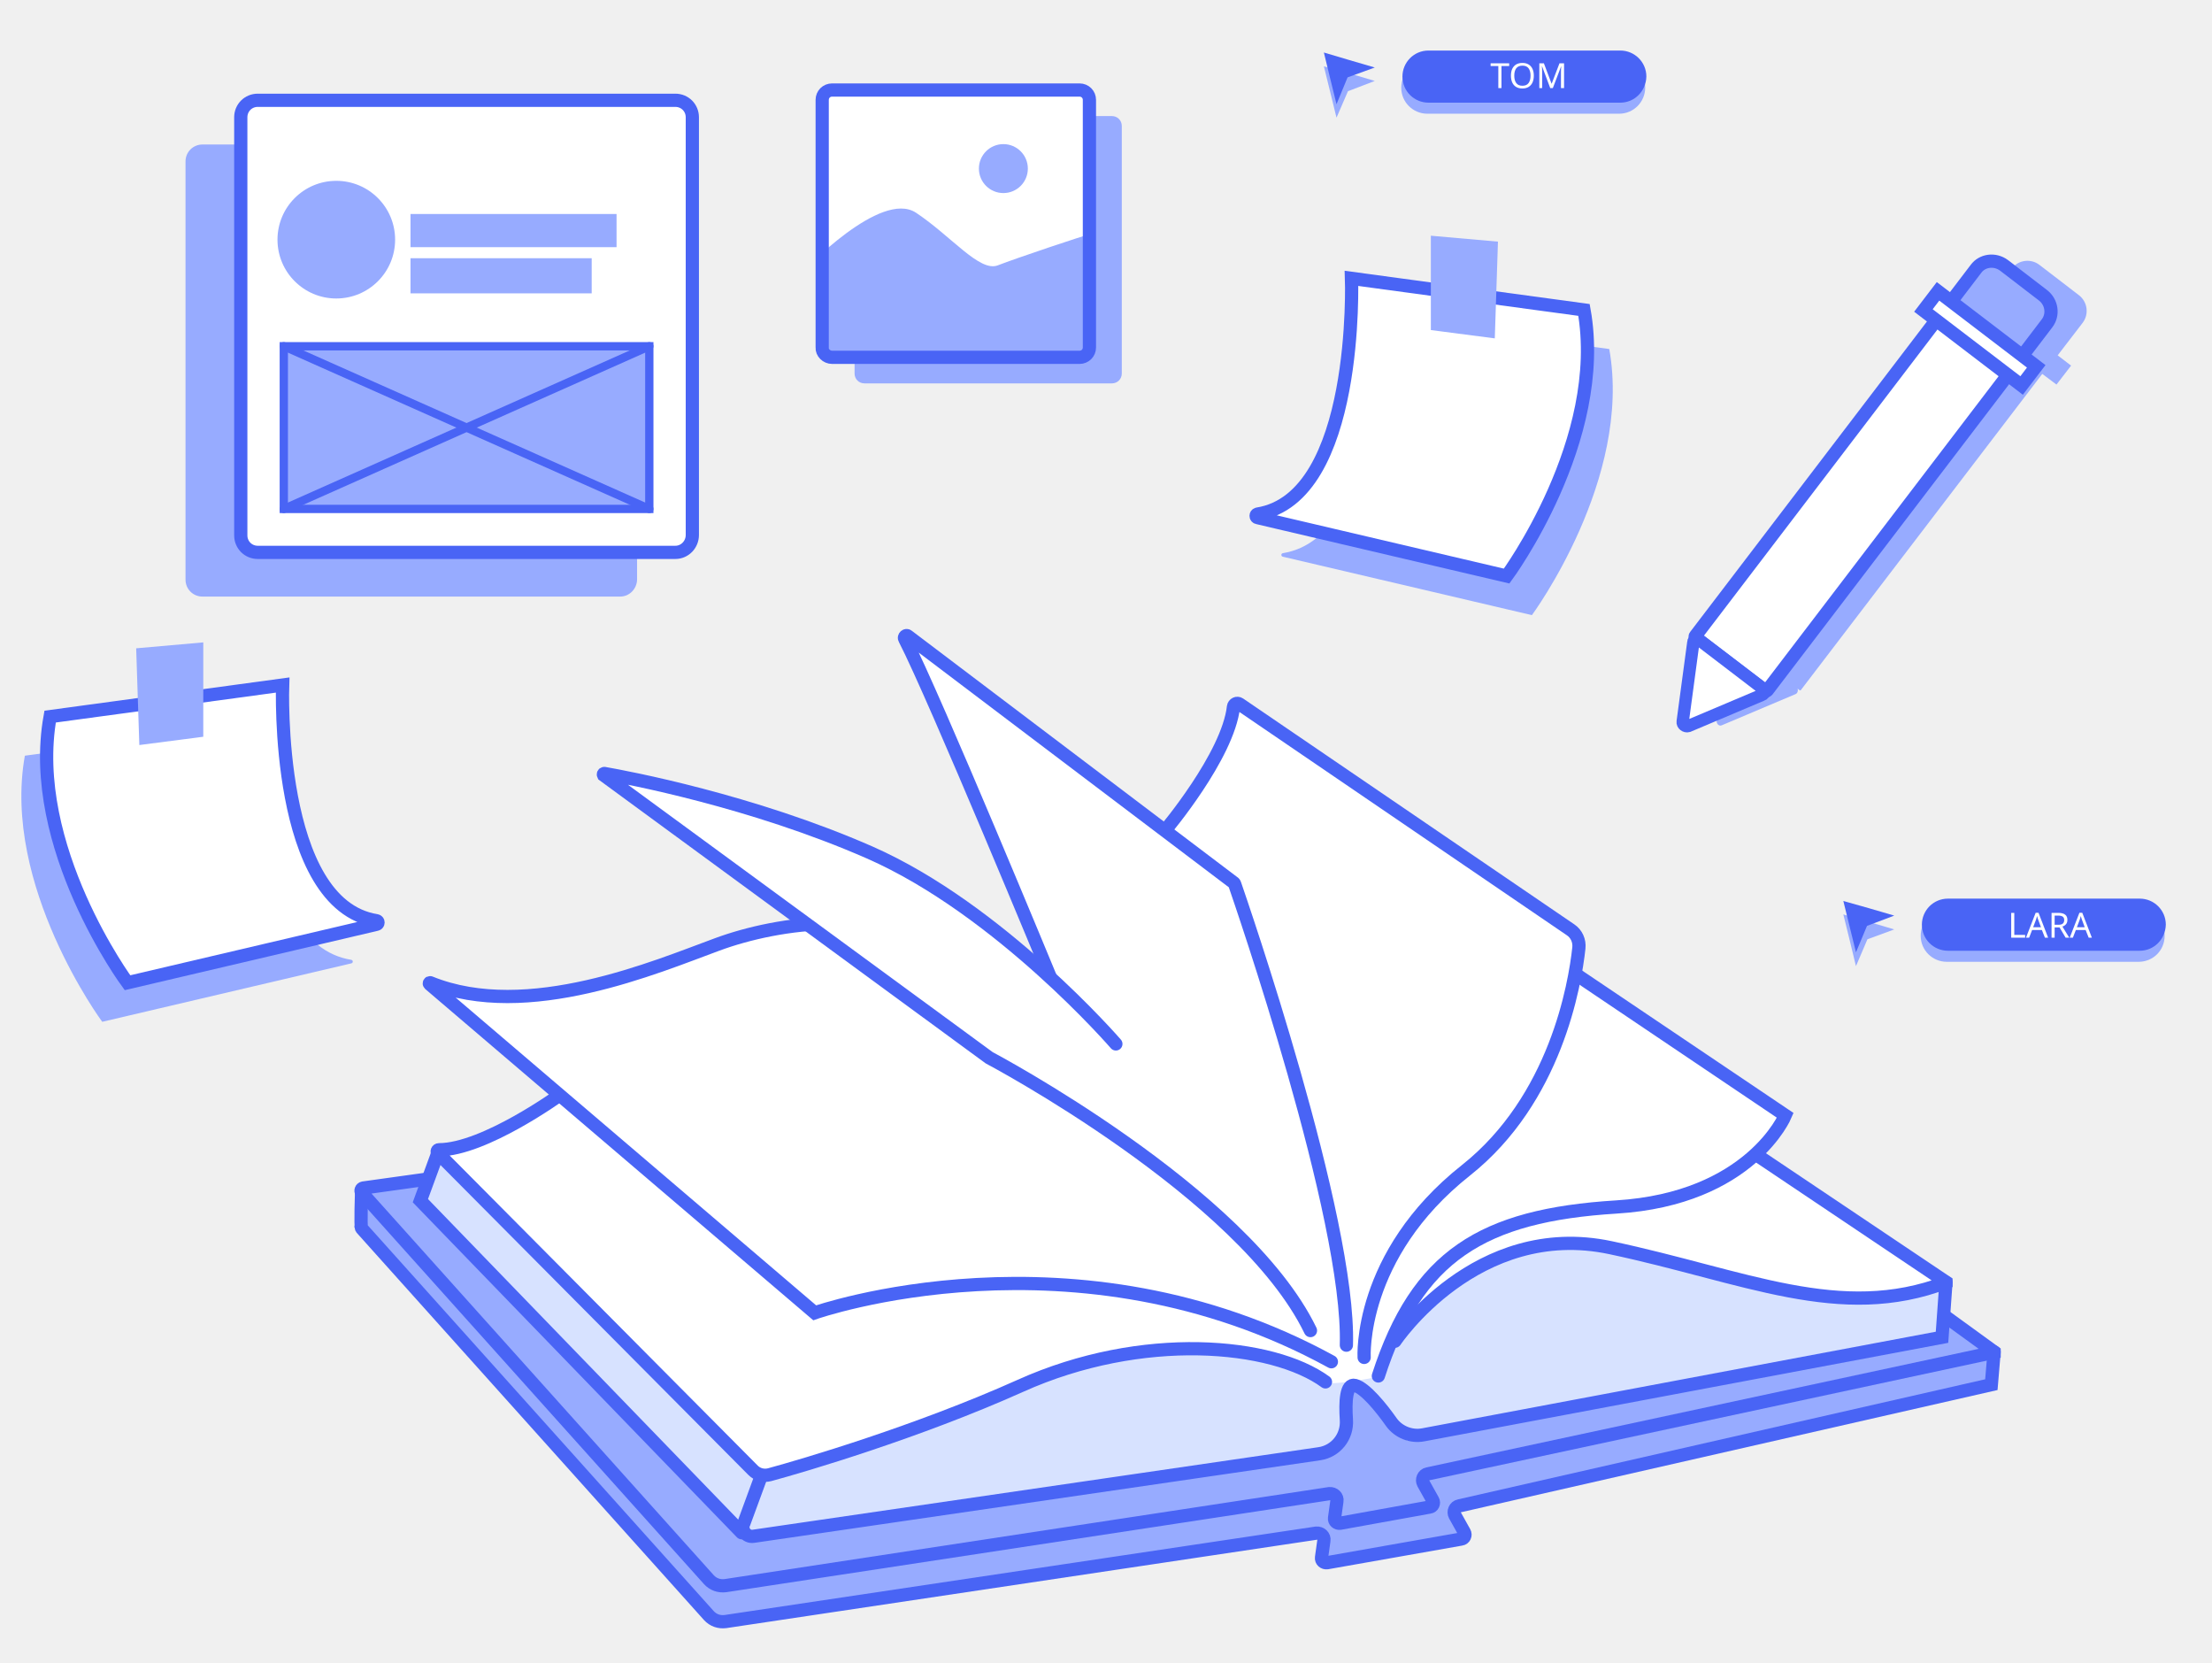
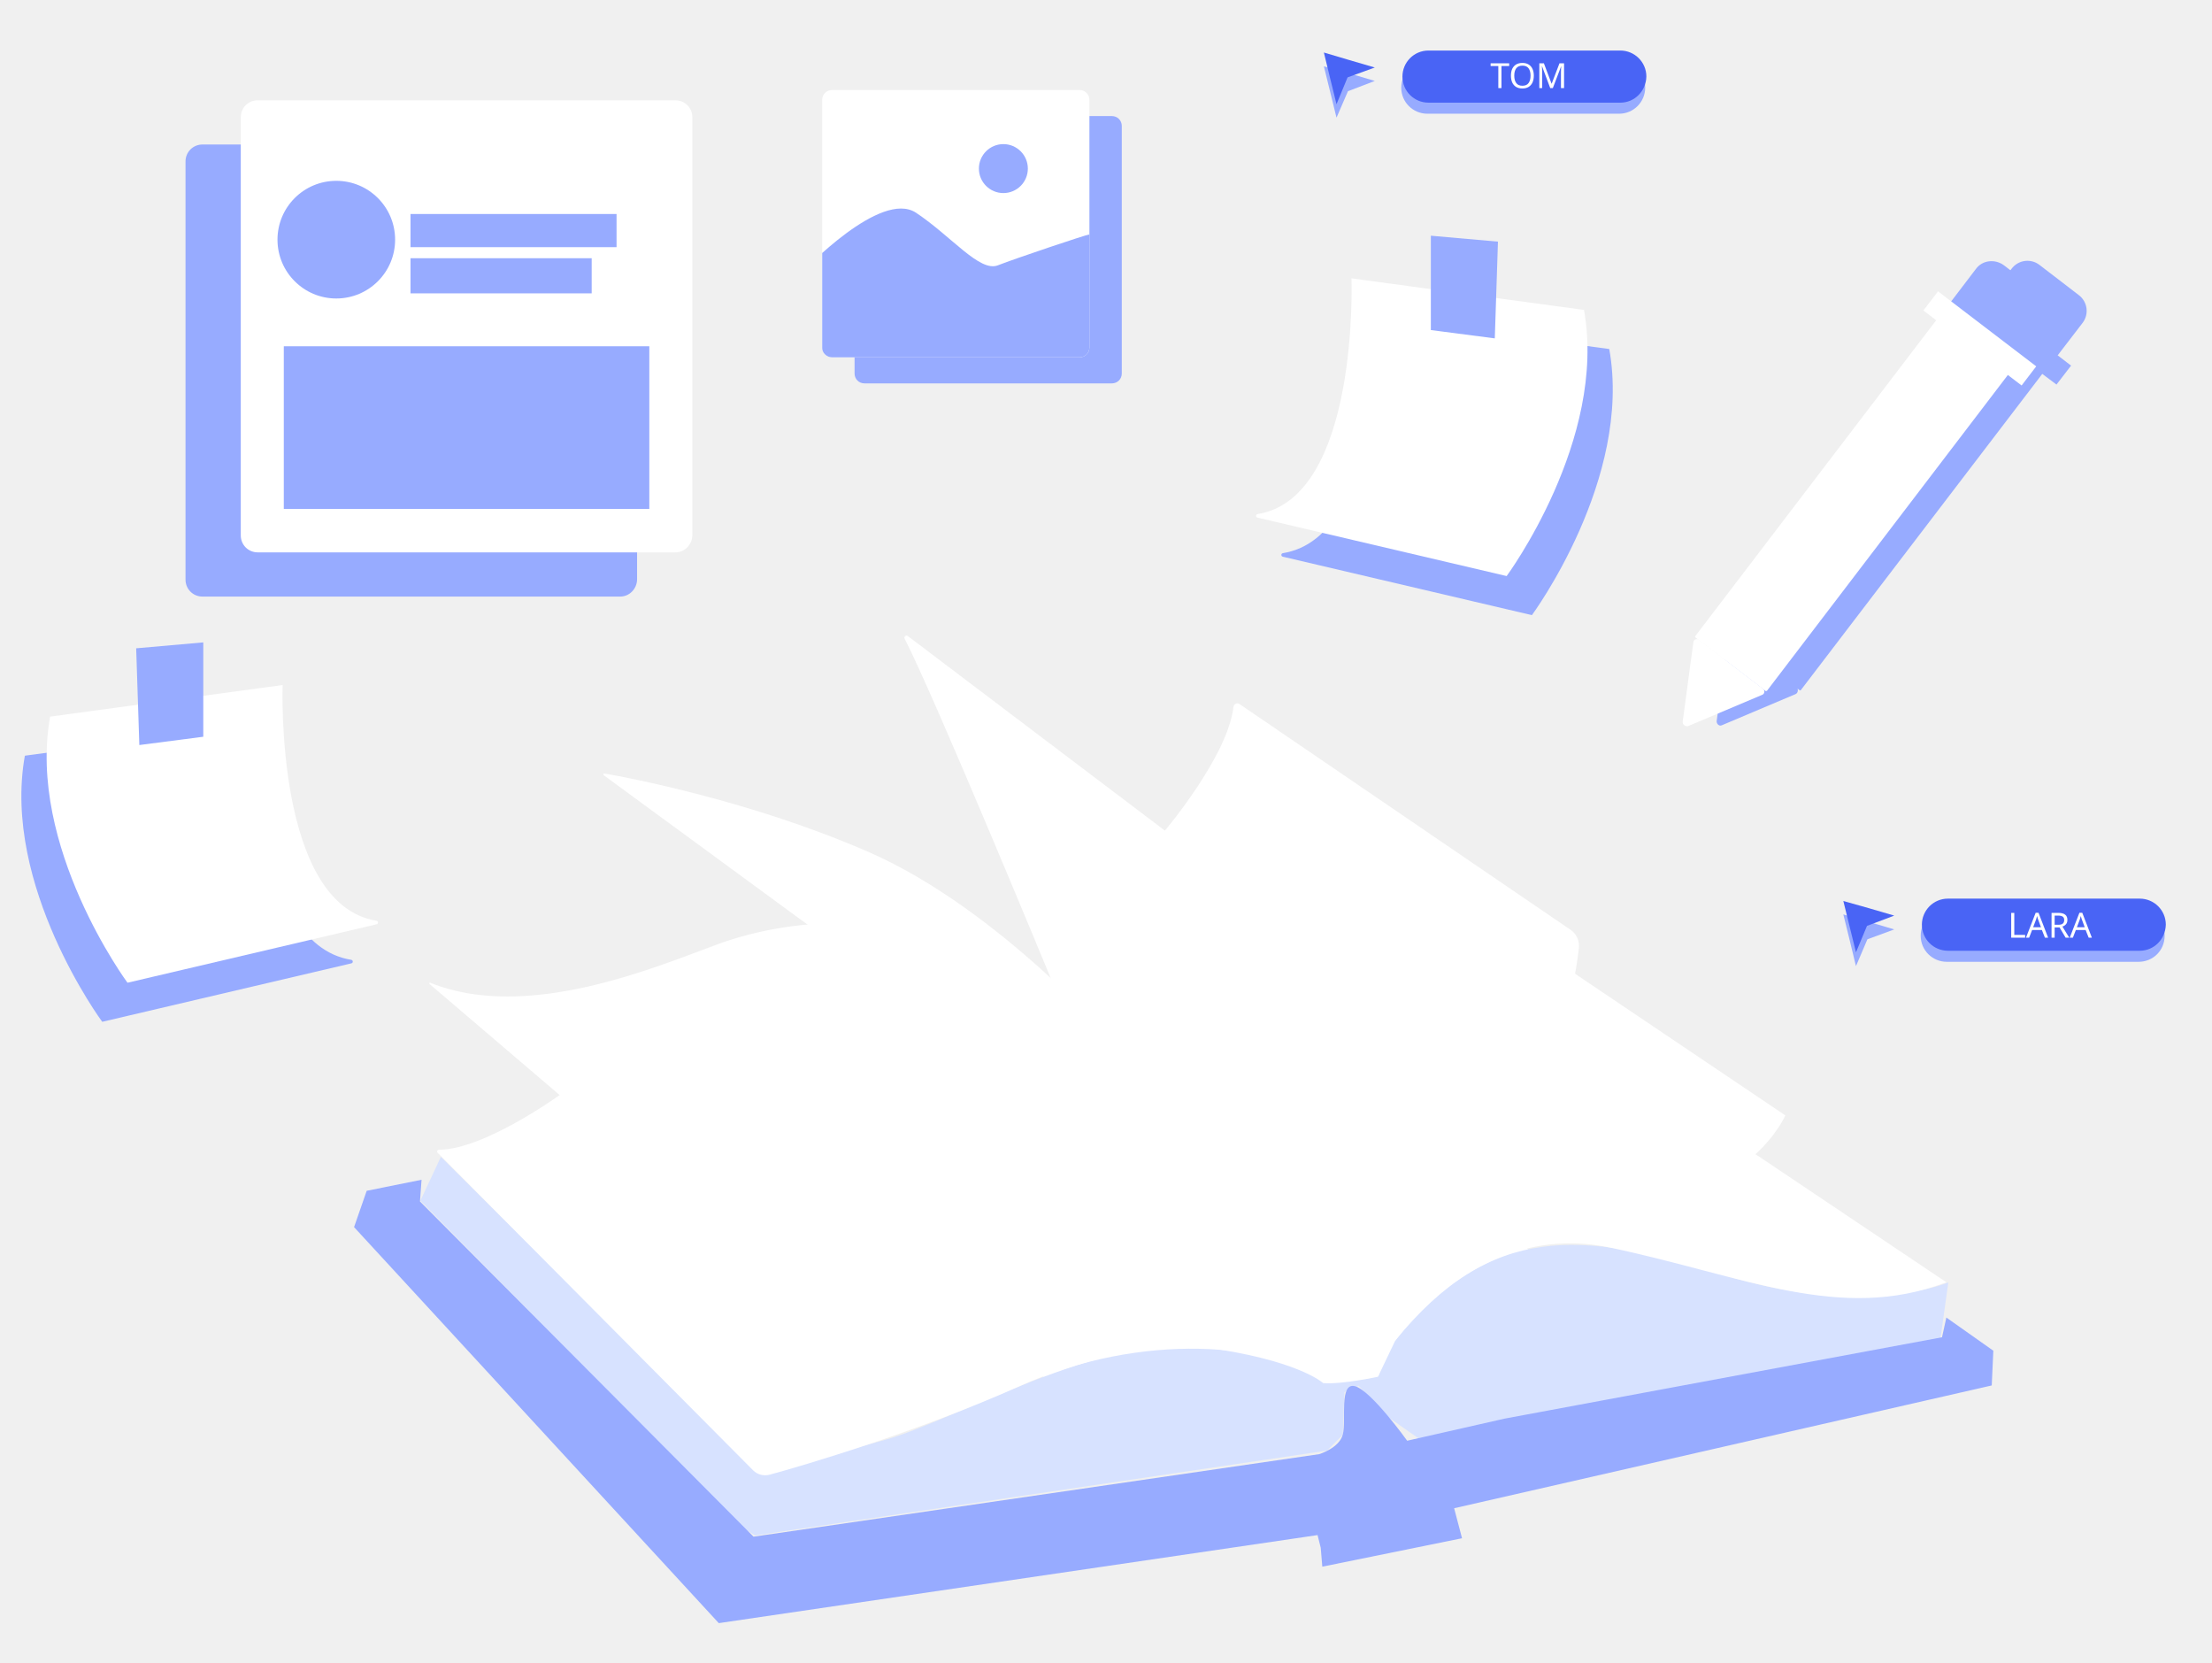
- <svg xmlns="http://www.w3.org/2000/svg" xmlns:xlink="http://www.w3.org/1999/xlink" version="1.1" id="Livello_1" x="0px" y="0px" viewBox="0 0 560.4 421.1" style="enable-background:new 0 0 560.4 421.1;" xml:space="preserve">
+ <svg xmlns="http://www.w3.org/2000/svg" xmlns:xlink="http://www.w3.org/1999/xlink" version="1.1" id="Livello_1" x="0px" y="0px" viewBox="0 0 560.4 421.1" style="" xml:space="preserve">
  <style type="text/css">
	.st0{fill:#FFFFFF;}
	.st1{fill:#D7E2FF;}
	.st2{fill:#97ABFF;}
	.st3{fill:#FFFFFF;stroke:#4964F5;stroke-width:3.35;stroke-linecap:round;stroke-miterlimit:10;}
	.st4{fill:none;stroke:#4964F5;stroke-width:3.35;stroke-linecap:round;stroke-miterlimit:10;}
	.st5{clip-path:url(#SVGID_2_);fill:#97ABFF;}
	.st6{clip-path:url(#SVGID_4_);fill:#97ABFF;}
	.st7{fill:#97ABFF;stroke:#4964F5;stroke-width:2.1;stroke-linecap:round;stroke-miterlimit:10;}
	.st8{fill:none;stroke:#4964F5;stroke-width:2.1;stroke-linecap:round;stroke-miterlimit:10;}
	.st9{fill:#97ABFF;stroke:#4964F5;stroke-width:3.35;stroke-linecap:round;stroke-miterlimit:10;}
	.st10{fill:#FFFFFF;stroke:#4964F5;stroke-width:3.125;stroke-linecap:round;stroke-miterlimit:10;}
	.st11{fill:#4964F5;}
	.st12{font-family:'GillSans';}
	.st13{font-size:8.789px;}
</style>
  <g id="Livello_11">
</g>
  <g id="Livello_2_1_">
-     <path class="st0" d="M199.3,287.7c0,0,62.6-36.6,95-27.6s58.4,22.8,58.4,22.8l42.5,41.4l6.4,18l-73.3,11.1l-20.2,4.2l-37.7-3.2   L199.3,287.7z" />
-     <path class="st1" d="M111.7,293l-5.2,11.1l81.6,82.8l3.2,2l144.9-21.5l4-4l0.4-10.8l3.6-1.6l7.6,8l8,5.6l131.8-25.5l2-14.3   c0,0-21.5,9.2-57.3-2c-35.8-11.1-58.5-13.1-82.8,16.7l-4.4,9.2c0,0-9.2,2-13.9,1.6c0,0-6.4-6-31.1-9.2s-62.5,18.7-79.6,23.5   s-31.9,8.8-31.9,8.8L111.7,293z" />
-     <path class="st2" d="M493.1,333.7l11.9,8.4l-0.4,8.8L368.4,382l2,7.6l-35.4,7.2l-0.4-4.8l-0.8-3.2l-151.7,22.3L89.7,310.8l3.2-9.2   l13.9-2.8l-0.4,5.5l84.5,84.9l143.3-20.9c0,0,5.1-1.5,6-5s-1-13.3,3.1-12.2c4.1,1.1,13.2,13.8,13.2,13.8l24.7-5.6L492,338.7   L493.1,333.7" />
-     <path class="st3" d="M353.4,339.7c0,0,20.6-30.9,54.6-23.7c34,7.2,58.2,19,85,8.8v-0.1l-46.8-31.4l-69.1-44.8" />
-     <path class="st3" d="M335.8,350c-13.4-9.8-46.4-12.9-77.3,1c-26.1,11.7-55,20.2-63.5,22.5c-1.5,0.4-3.1,0-4.2-1.1L110.9,292   c-0.3-0.3-0.1-0.8,0.3-0.8c11.5,0,30.8-14,30.8-14s35.6-32,77.8-27.8" />
-     <path class="st4" d="M192.5,374.8l-4,10.9c-0.9,1.7,0.5,3.7,2.4,3.4l143.3-20.9c4.2-0.6,7.2-4.3,6.9-8.6c-0.3-4.5-0.1-9.3,2.2-8.7   c2.6,0.7,6.6,5.6,9.2,9.3c1.8,2.5,5,3.8,8.1,3.2L492,338.7l1-13.9" />
-     <polyline class="st4" points="110.9,292.1 106.5,304.1 187.9,388.2  " />
-     <path class="st4" d="M492.8,333.4l12.4,9v0.1l-143.5,30.8c-1.1,0.2-1.6,1.5-1.1,2.4l2.4,4.3c0.4,0.7,0,1.6-0.8,1.7l-22.7,4.1   c-0.8,0.1-1.5-0.5-1.4-1.3l0.6-4.3c0.2-1.1-0.8-2-1.9-1.9l-153,23.3c-1.6,0.2-3.1-0.3-4.2-1.5l-88-98.1c-0.3-0.4-0.1-1,0.4-1.1   l15.8-2.2" />
-     <path class="st4" d="M505.2,342.4l-0.7,8.3l-134.8,30.7c-1.1,0.2-1.6,1.5-1.1,2.4l2.4,4.3c0.4,0.7,0,1.6-0.8,1.7l-34,6   c-0.8,0.1-1.5-0.5-1.4-1.3l0.6-4.3c0.2-1.1-0.8-2-1.9-1.9l-149.7,22.4c-1.6,0.2-3.1-0.3-4.2-1.5l-88-98.1c-0.3-0.4,0-9.3,0-9.3" />
+     <path class="st0 ZHMPuEES_0" d="M199.3,287.7c0,0,62.6-36.6,95-27.6s58.4,22.8,58.4,22.8l42.5,41.4l6.4,18l-73.3,11.1l-20.2,4.2l-37.7-3.2   L199.3,287.7z" />
+     <path class="st1 ZHMPuEES_1" d="M111.7,293l-5.2,11.1l81.6,82.8l3.2,2l144.9-21.5l4-4l0.4-10.8l3.6-1.6l7.6,8l8,5.6l131.8-25.5l2-14.3   c0,0-21.5,9.2-57.3-2c-35.8-11.1-58.5-13.1-82.8,16.7l-4.4,9.2c0,0-9.2,2-13.9,1.6c0,0-6.4-6-31.1-9.2s-62.5,18.7-79.6,23.5   s-31.9,8.8-31.9,8.8L111.7,293z" />
+     <path class="st2 ZHMPuEES_2" d="M493.1,333.7l11.9,8.4l-0.4,8.8L368.4,382l2,7.6l-35.4,7.2l-0.4-4.8l-0.8-3.2l-151.7,22.3L89.7,310.8l3.2-9.2   l13.9-2.8l-0.4,5.5l84.5,84.9l143.3-20.9c0,0,5.1-1.5,6-5s-1-13.3,3.1-12.2c4.1,1.1,13.2,13.8,13.2,13.8l24.7-5.6L492,338.7   L493.1,333.7" />
+     <path class="st3 ZHMPuEES_3" d="M353.4,339.7c0,0,20.6-30.9,54.6-23.7c34,7.2,58.2,19,85,8.8v-0.1l-46.8-31.4l-69.1-44.8" />
+     <path class="st3 ZHMPuEES_4" d="M335.8,350c-13.4-9.8-46.4-12.9-77.3,1c-26.1,11.7-55,20.2-63.5,22.5c-1.5,0.4-3.1,0-4.2-1.1L110.9,292   c-0.3-0.3-0.1-0.8,0.3-0.8c11.5,0,30.8-14,30.8-14s35.6-32,77.8-27.8" />
+     <path class="st4 ZHMPuEES_5" d="M192.5,374.8l-4,10.9c-0.9,1.7,0.5,3.7,2.4,3.4l143.3-20.9c4.2-0.6,7.2-4.3,6.9-8.6c-0.3-4.5-0.1-9.3,2.2-8.7   c2.6,0.7,6.6,5.6,9.2,9.3c1.8,2.5,5,3.8,8.1,3.2L492,338.7l1-13.9" />
+     <path class="st4 ZHMPuEES_6" d="M110.9,292.1L106.5,304.1L187.9,388.2" />
+     <path class="st4 ZHMPuEES_7" d="M492.8,333.4l12.4,9v0.1l-143.5,30.8c-1.1,0.2-1.6,1.5-1.1,2.4l2.4,4.3c0.4,0.7,0,1.6-0.8,1.7l-22.7,4.1   c-0.8,0.1-1.5-0.5-1.4-1.3l0.6-4.3c0.2-1.1-0.8-2-1.9-1.9l-153,23.3c-1.6,0.2-3.1-0.3-4.2-1.5l-88-98.1c-0.3-0.4-0.1-1,0.4-1.1   l15.8-2.2" />
+     <path class="st4 ZHMPuEES_8" d="M505.2,342.4l-0.7,8.3l-134.8,30.7c-1.1,0.2-1.6,1.5-1.1,2.4l2.4,4.3c0.4,0.7,0,1.6-0.8,1.7l-34,6   c-0.8,0.1-1.5-0.5-1.4-1.3l0.6-4.3c0.2-1.1-0.8-2-1.9-1.9l-149.7,22.4c-1.6,0.2-3.1-0.3-4.2-1.5l-88-98.1c-0.3-0.4,0-9.3,0-9.3" />
  </g>
  <g id="page1">
-     <path class="st3" d="M238.9,243.3c-13.9-13.9-41.8-9.8-57.2-4.1c-15.3,5.6-48.1,19.7-72.7,9.7c-0.2-0.1-0.3,0.2-0.2,0.3l97.6,83.3   c0,0,66-23.2,130.9,12.4" />
+     <path class="st3 ZHMPuEES_9" d="M238.9,243.3c-13.9-13.9-41.8-9.8-57.2-4.1c-15.3,5.6-48.1,19.7-72.7,9.7c-0.2-0.1-0.3,0.2-0.2,0.3l97.6,83.3   c0,0,66-23.2,130.9,12.4" />
  </g>
  <g id="page2">
-     <path class="st3" d="M349.2,348.5c9.8-30.4,26.3-40.7,60.3-42.8c34-2.1,42.8-23.2,42.8-23.2l-53.6-36.1l-54.6-38.7   c0,0-3.1,15.5-23.2,32.5s-12.4,48.5-12.4,48.5" />
+     <path class="st3 ZHMPuEES_10" d="M349.2,348.5c9.8-30.4,26.3-40.7,60.3-42.8c34-2.1,42.8-23.2,42.8-23.2l-53.6-36.1l-54.6-38.7   c0,0-3.1,15.5-23.2,32.5s-12.4,48.5-12.4,48.5" />
  </g>
  <g id="page3_1_">
-     <path class="st3" d="M345.6,343.8c0,0-1.5-25.8,25.8-47.4c22.7-18,27.6-47,28.6-56.3c0.2-1.8-0.6-3.6-2.1-4.6L314,178.3   c-0.6-0.4-1.4,0-1.5,0.7c-1.4,12.5-17.4,31.4-17.4,31.4s-24.7,25.3-8.8,53.6" />
+     <path class="st3 ZHMPuEES_11" d="M345.6,343.8c0,0-1.5-25.8,25.8-47.4c22.7-18,27.6-47,28.6-56.3c0.2-1.8-0.6-3.6-2.1-4.6L314,178.3   c-0.6-0.4-1.4,0-1.5,0.7c-1.4,12.5-17.4,31.4-17.4,31.4s-24.7,25.3-8.8,53.6" />
  </g>
  <g id="page4">
-     <path class="st3" d="M266.3,248c0,0-29.6-71.7-37.1-86.2c-0.3-0.5,0.4-1.1,0.8-0.7l82.6,62.5c0.1,0.1,0.2,0.2,0.2,0.3   c1.4,4.1,29.3,84.7,28.3,116.8" />
+     <path class="st3 ZHMPuEES_12" d="M266.3,248c0,0-29.6-71.7-37.1-86.2c-0.3-0.5,0.4-1.1,0.8-0.7l82.6,62.5c0.1,0.1,0.2,0.2,0.2,0.3   c1.4,4.1,29.3,84.7,28.3,116.8" />
  </g>
  <g id="page5">
-     <path class="st3" d="M282.7,264.4c0,0-29.4-34-62.4-48.5c-29.9-13.1-61.5-19-67.2-20c-0.2,0-0.3,0.2-0.2,0.4l97.7,71.6   c0,0,64.4,34,81.4,69.1" />
+     <path class="st3 ZHMPuEES_13" d="M282.7,264.4c0,0-29.4-34-62.4-48.5c-29.9-13.1-61.5-19-67.2-20c-0.2,0-0.3,0.2-0.2,0.4l97.7,71.6   c0,0,64.4,34,81.4,69.1" />
  </g>
  <g id="img">
    <g>
-       <path class="st2" d="M219,97.1h62.7c1.4,0,2.5-1.1,2.5-2.5V61.7V31.9c0-1.4-1.1-2.5-2.5-2.5H219c-1.4,0-2.5,1.1-2.5,2.5v62.7    C216.5,96,217.6,97.1,219,97.1z" />
+       <path class="st2 ZHMPuEES_14" d="M219,97.1h62.7c1.4,0,2.5-1.1,2.5-2.5V61.7V31.9c0-1.4-1.1-2.5-2.5-2.5H219c-1.4,0-2.5,1.1-2.5,2.5v62.7    C216.5,96,217.6,97.1,219,97.1z" />
      <g>
        <g>
-           <path id="XMLID_2_" class="st0" d="M210.8,90.5h62.7c1.4,0,2.5-1.1,2.5-2.5V55.1V25.3c0-1.4-1.1-2.5-2.5-2.5h-62.7      c-1.4,0-2.5,1.1-2.5,2.5V88C208.2,89.3,209.4,90.5,210.8,90.5z" />
+           <path id="XMLID_2_" class="st0 ZHMPuEES_15" d="M210.8,90.5h62.7c1.4,0,2.5-1.1,2.5-2.5V55.1V25.3c0-1.4-1.1-2.5-2.5-2.5h-62.7      c-1.4,0-2.5,1.1-2.5,2.5V88C208.2,89.3,209.4,90.5,210.8,90.5z" />
        </g>
        <g>
          <defs>
-             <path id="SVGID_1_" d="M210.8,90.5h62.7c1.4,0,2.5-1.1,2.5-2.5V55.1V25.3c0-1.4-1.1-2.5-2.5-2.5h-62.7c-1.4,0-2.5,1.1-2.5,2.5       V88C208.2,89.3,209.4,90.5,210.8,90.5z" />
+             <path id="SVGID_1_" d="M210.8,90.5h62.7c1.4,0,2.5-1.1,2.5-2.5V55.1V25.3c0-1.4-1.1-2.5-2.5-2.5h-62.7c-1.4,0-2.5,1.1-2.5,2.5       V88C208.2,89.3,209.4,90.5,210.8,90.5z" class="ZHMPuEES_16" />
          </defs>
          <clipPath id="SVGID_2_">
            <use xlink:href="#SVGID_1_" style="overflow:visible;" />
          </clipPath>
-           <path class="st5" d="M203.4,68.8c0,0,19.7-20.9,28.7-14.9s16.1,15.1,20.7,13.3c4.6-1.8,22.5-7.8,23.1-7.8s10.4,9.6,10.4,9.6      l-9,35.2l-30.3,5.4l-67.9-8.6l5-13.5L203.4,68.8z" />
+           <path class="st5 ZHMPuEES_17" d="M203.4,68.8c0,0,19.7-20.9,28.7-14.9s16.1,15.1,20.7,13.3c4.6-1.8,22.5-7.8,23.1-7.8s10.4,9.6,10.4,9.6      l-9,35.2l-30.3,5.4l-67.9-8.6l5-13.5L203.4,68.8z" />
        </g>
        <g>
          <defs>
-             <path id="SVGID_3_" d="M210.8,90.5h62.7c1.4,0,2.5-1.1,2.5-2.5V55.1V25.3c0-1.4-1.1-2.5-2.5-2.5h-62.7c-1.4,0-2.5,1.1-2.5,2.5       V88C208.2,89.3,209.4,90.5,210.8,90.5z" />
+             <path id="SVGID_3_" d="M210.8,90.5h62.7c1.4,0,2.5-1.1,2.5-2.5V55.1V25.3c0-1.4-1.1-2.5-2.5-2.5h-62.7c-1.4,0-2.5,1.1-2.5,2.5       V88C208.2,89.3,209.4,90.5,210.8,90.5z" class="ZHMPuEES_18" />
          </defs>
          <clipPath id="SVGID_4_">
            <use xlink:href="#SVGID_3_" style="overflow:visible;" />
          </clipPath>
-           <circle class="st6" cx="254.2" cy="42.7" r="6.2" />
+           <path class="st6 ZHMPuEES_19" d="M248,42.7A6.2,6.2 0,1,1 260.4,42.7A6.2,6.2 0,1,1 248,42.7" />
        </g>
        <g>
-           <path id="XMLID_1_" class="st4" d="M210.8,90.5h62.7c1.4,0,2.5-1.1,2.5-2.5V55.1V25.3c0-1.4-1.1-2.5-2.5-2.5h-62.7      c-1.4,0-2.5,1.1-2.5,2.5V88C208.2,89.3,209.4,90.5,210.8,90.5z" />
+           <path id="XMLID_1_" class="st4 ZHMPuEES_20" d="M210.8,90.5h62.7c1.4,0,2.5-1.1,2.5-2.5V55.1V25.3c0-1.4-1.1-2.5-2.5-2.5h-62.7      c-1.4,0-2.5,1.1-2.5,2.5V88C208.2,89.3,209.4,90.5,210.8,90.5z" />
        </g>
      </g>
    </g>
  </g>
  <g id="card">
    <g>
-       <path class="st2" d="M157.1,151.1H51.3c-2.4,0-4.3-1.9-4.3-4.3V91.3V40.9c0-2.4,1.9-4.3,4.3-4.3h105.8c2.4,0,4.3,1.9,4.3,4.3    v105.8C161.4,149.1,159.5,151.1,157.1,151.1z" />
-       <path class="st3" d="M171.1,139.9H65.3c-2.4,0-4.3-1.9-4.3-4.3V80.1V29.7c0-2.4,1.9-4.3,4.3-4.3h105.8c2.4,0,4.3,1.9,4.3,4.3    v105.8C175.4,137.9,173.5,139.9,171.1,139.9z" />
-       <circle class="st2" cx="85.2" cy="60.7" r="14.9" />
-       <rect x="104" y="54.2" class="st2" width="52.2" height="8.4" />
-       <rect x="104" y="65.4" class="st2" width="45.9" height="8.9" />
-       <rect x="71.9" y="87.7" class="st7" width="92.6" height="41.2" />
-       <line class="st8" x1="164.5" y1="87.7" x2="71.9" y2="128.9" />
-       <line class="st8" x1="71.9" y1="87.7" x2="164.5" y2="128.9" />
+       <path class="st2 ZHMPuEES_21" d="M157.1,151.1H51.3c-2.4,0-4.3-1.9-4.3-4.3V91.3V40.9c0-2.4,1.9-4.3,4.3-4.3h105.8c2.4,0,4.3,1.9,4.3,4.3    v105.8C161.4,149.1,159.5,151.1,157.1,151.1z" />
+       <path class="st3 ZHMPuEES_22" d="M171.1,139.9H65.3c-2.4,0-4.3-1.9-4.3-4.3V80.1V29.7c0-2.4,1.9-4.3,4.3-4.3h105.8c2.4,0,4.3,1.9,4.3,4.3    v105.8C175.4,137.9,173.5,139.9,171.1,139.9z" />
+       <path class="st2 ZHMPuEES_23" d="M70.3,60.7A14.9,14.9 0,1,1 100.1,60.7A14.9,14.9 0,1,1 70.3,60.7" />
+       <path class="st2 ZHMPuEES_24" width="52.2" height="8.4" d="M104 54.2 L156.2 54.2 L156.2 62.6 L104 62.6 Z" />
+       <path class="st2 ZHMPuEES_25" width="45.9" height="8.9" d="M104 65.4 L149.9 65.4 L149.9 74.3 L104 74.3 Z" />
+       <path class="st7 ZHMPuEES_26" width="92.6" height="41.2" d="M71.9 87.7 L164.5 87.7 L164.5 128.9 L71.9 128.9 Z" />
+       <path class="st8 ZHMPuEES_27" d="M164.5,87.7L71.9,128.9" />
+       <path class="st8 ZHMPuEES_28" d="M71.9,87.7L164.5,128.9" />
    </g>
  </g>
  <g id="postit2">
    <g>
-       <path class="st2" d="M65.2,183.4c0,0-2,55.6,23.8,59.7c0.5,0.1,0.5,0.8,0,0.9l-63.1,14.8c0,0-25.5-34.5-19.6-67.4L65.2,183.4z" />
-       <path class="st3" d="M71.6,173.5c0,0-2,55.6,23.8,59.7c0.5,0.1,0.5,0.8,0,0.9l-63.1,14.8c0,0-25.5-34.5-19.6-67.4L71.6,173.5z" />
-       <polygon class="st2" points="35.3,188.7 51.5,186.6 51.5,162.7 34.5,164.2   " />
+       <path class="st2 ZHMPuEES_29" d="M65.2,183.4c0,0-2,55.6,23.8,59.7c0.5,0.1,0.5,0.8,0,0.9l-63.1,14.8c0,0-25.5-34.5-19.6-67.4L65.2,183.4z" />
+       <path class="st3 ZHMPuEES_30" d="M71.6,173.5c0,0-2,55.6,23.8,59.7c0.5,0.1,0.5,0.8,0,0.9l-63.1,14.8c0,0-25.5-34.5-19.6-67.4L71.6,173.5z" />
+       <path class="st2 ZHMPuEES_31" d="M35.3,188.7L51.5,186.6L51.5,162.7L34.5,164.2Z" />
    </g>
  </g>
  <g id="postit1">
    <g>
-       <path class="st2" d="M348.8,80.4c0,0,2,55.6-23.8,59.7c-0.5,0.1-0.5,0.8,0,0.9l63.1,14.8c0,0,25.5-34.5,19.6-67.4L348.8,80.4z" />
-       <path class="st3" d="M342.4,70.5c0,0,2,55.6-23.8,59.7c-0.5,0.1-0.5,0.8,0,0.9l63.1,14.8c0,0,25.5-34.5,19.6-67.4L342.4,70.5z" />
-       <polygon class="st2" points="378.7,85.7 362.5,83.6 362.5,59.7 379.5,61.2   " />
+       <path class="st2 ZHMPuEES_32" d="M348.8,80.4c0,0,2,55.6-23.8,59.7c-0.5,0.1-0.5,0.8,0,0.9l63.1,14.8c0,0,25.5-34.5,19.6-67.4L348.8,80.4z" />
+       <path class="st3 ZHMPuEES_33" d="M342.4,70.5c0,0,2,55.6-23.8,59.7c-0.5,0.1-0.5,0.8,0,0.9l63.1,14.8c0,0,25.5-34.5,19.6-67.4L342.4,70.5z" />
+       <path class="st2 ZHMPuEES_34" d="M378.7,85.7L362.5,83.6L362.5,59.7L379.5,61.2Z" />
    </g>
  </g>
  <g id="pencil">
    <g>
-       <path class="st2" d="M496,78.5l3.3,2.5l-61.1,80c-0.1,0.1-0.1,0.3,0.1,0.4l0.5,0.4c-0.5-0.1-1.1,0.2-1.2,0.8l-2.7,20.1    c0,0.7,0.7,1.3,1.3,1l18.7-7.9c0.5-0.2,0.7-0.9,0.5-1.4l0.5,0.4c0.1,0.1,0.3,0.1,0.4-0.1l61.1-80l3.6,2.7l3.7-4.8l-3.4-2.6    l6.3-8.2c1.7-2.2,1.3-5.4-1-7.1l-9.9-7.6c-2.2-1.7-5.4-1.3-7.1,1l-6.3,8.2l-3.4-2.6L496,78.5L496,78.5z" />
+       <path class="st2 ZHMPuEES_35" d="M496,78.5l3.3,2.5l-61.1,80c-0.1,0.1-0.1,0.3,0.1,0.4l0.5,0.4c-0.5-0.1-1.1,0.2-1.2,0.8l-2.7,20.1    c0,0.7,0.7,1.3,1.3,1l18.7-7.9c0.5-0.2,0.7-0.9,0.5-1.4l0.5,0.4c0.1,0.1,0.3,0.1,0.4-0.1l61.1-80l3.6,2.7l3.7-4.8l-3.4-2.6    l6.3-8.2c1.7-2.2,1.3-5.4-1-7.1l-9.9-7.6c-2.2-1.7-5.4-1.3-7.1,1l-6.3,8.2l-3.4-2.6L496,78.5L496,78.5z" />
      <g>
-         <path class="st9" d="M507.7,67.2l9.9,7.6c2.2,1.7,2.7,4.9,1,7.1l-6.4,8.4l-18-13.8l6.4-8.4C502.2,65.9,505.4,65.5,507.7,67.2z" />
-         <path class="st3" d="M509.5,93.9l-61.8,81c-0.1,0.1-0.3,0.2-0.4,0.1l-17.7-13.5c-0.1-0.1-0.2-0.3-0.1-0.4l61.8-81     c0.1-0.1,0.3-0.2,0.4-0.1l17.7,13.5C509.6,93.7,509.6,93.8,509.5,93.9z" />
-         <rect x="498.5" y="70.1" transform="matrix(0.6069 -0.7948 0.7948 0.6069 129.0343 432.3014)" class="st3" width="6.1" height="31.3" />
-         <path class="st10" d="M426.3,182.8l2.7-20.1c0-0.7,0.9-1.1,1.5-0.6l16.1,12.3c0.6,0.4,0.5,1.4-0.2,1.6l-18.7,7.9     C427,184.1,426.2,183.5,426.3,182.8z" />
+         <path class="st9 ZHMPuEES_36" d="M507.7,67.2l9.9,7.6c2.2,1.7,2.7,4.9,1,7.1l-6.4,8.4l-18-13.8l6.4-8.4C502.2,65.9,505.4,65.5,507.7,67.2z" />
+         <path class="st3 ZHMPuEES_37" d="M509.5,93.9l-61.8,81c-0.1,0.1-0.3,0.2-0.4,0.1l-17.7-13.5c-0.1-0.1-0.2-0.3-0.1-0.4l61.8-81     c0.1-0.1,0.3-0.2,0.4-0.1l17.7,13.5C509.6,93.7,509.6,93.8,509.5,93.9z" />
+         <path transform="matrix(0.6069 -0.7948 0.7948 0.6069 129.0343 432.3014)" class="st3 ZHMPuEES_38" width="6.1" height="31.3" d="M498.5 70.1 L504.6 70.1 L504.6 101.4 L498.5 101.4 Z" />
+         <path class="st10 ZHMPuEES_39" d="M426.3,182.8l2.7-20.1c0-0.7,0.9-1.1,1.5-0.6l16.1,12.3c0.6,0.4,0.5,1.4-0.2,1.6l-18.7,7.9     C427,184.1,426.2,183.5,426.3,182.8z" />
      </g>
    </g>
  </g>
  <g id="arrow2">
    <g>
      <g>
-         <polygon class="st2" points="335.4,16.8 341.9,18.6 348.3,20.5 341.5,23.1 338.6,29.8 337,23.3    " />
-         <polygon class="st11" points="335.4,13.3 341.8,15.2 348.3,17.1 341.4,19.6 338.6,26.4 337,19.9    " />
+         <path class="st2 ZHMPuEES_40" d="M335.4,16.8L341.9,18.6L348.3,20.5L341.5,23.1L338.6,29.8L337,23.3Z" />
+         <path class="st11 ZHMPuEES_41" d="M335.4,13.3L341.8,15.2L348.3,17.1L341.4,19.6L338.6,26.4L337,19.9Z" />
      </g>
-       <path class="st2" d="M410.2,28.8h-48.6c-3.6,0-6.6-2.9-6.6-6.6l0,0c0-3.6,2.9-6.6,6.6-6.6h48.6c3.6,0,6.6,2.9,6.6,6.6l0,0    C416.8,25.8,413.9,28.8,410.2,28.8z" />
-       <path class="st11" d="M410.5,26h-48.6c-3.6,0-6.6-2.9-6.6-6.6l0,0c0-3.6,2.9-6.6,6.6-6.6h48.6c3.6,0,6.6,2.9,6.6,6.6l0,0    C417,23.1,414.1,26,410.5,26z" />
+       <path class="st2 ZHMPuEES_42" d="M410.2,28.8h-48.6c-3.6,0-6.6-2.9-6.6-6.6l0,0c0-3.6,2.9-6.6,6.6-6.6h48.6c3.6,0,6.6,2.9,6.6,6.6l0,0    C416.8,25.8,413.9,28.8,410.2,28.8z" />
+       <path class="st11 ZHMPuEES_43" d="M410.5,26h-48.6c-3.6,0-6.6-2.9-6.6-6.6l0,0c0-3.6,2.9-6.6,6.6-6.6h48.6c3.6,0,6.6,2.9,6.6,6.6l0,0    C417,23.1,414.1,26,410.5,26z" />
      <text transform="matrix(1 0 0 1 377.547 22.313)" class="st0 st12 st13">TOM</text>
    </g>
  </g>
  <g id="Livello_9">
    <g>
      <g>
-         <polygon class="st2" points="467,231.6 473.5,233.5 479.9,235.4 473.1,237.9 470.2,244.7 468.6,238.1    " />
-         <polygon class="st11" points="467,228.2 473.4,230 479.9,231.9 473,234.5 470.2,241.2 468.6,234.7    " />
+         <path class="st2 ZHMPuEES_44" d="M467,231.6L473.5,233.5L479.9,235.4L473.1,237.9L470.2,244.7L468.6,238.1Z" />
+         <path class="st11 ZHMPuEES_45" d="M467,228.2L473.4,230L479.9,231.9L473,234.5L470.2,241.2L468.6,234.7Z" />
      </g>
-       <path class="st2" d="M541.8,243.6h-48.6c-3.6,0-6.6-2.9-6.6-6.6l0,0c0-3.6,2.9-6.6,6.6-6.6h48.6c3.6,0,6.6,2.9,6.6,6.6l0,0    C548.4,240.7,545.5,243.6,541.8,243.6z" />
-       <path class="st11" d="M542.1,240.8h-48.6c-3.6,0-6.6-2.9-6.6-6.6l0,0c0-3.6,2.9-6.6,6.6-6.6h48.6c3.6,0,6.6,2.9,6.6,6.6l0,0    C548.6,237.9,545.7,240.8,542.1,240.8z" />
+       <path class="st2 ZHMPuEES_46" d="M541.8,243.6h-48.6c-3.6,0-6.6-2.9-6.6-6.6l0,0c0-3.6,2.9-6.6,6.6-6.6h48.6c3.6,0,6.6,2.9,6.6,6.6l0,0    C548.4,240.7,545.5,243.6,541.8,243.6z" />
+       <path class="st11 ZHMPuEES_47" d="M542.1,240.8h-48.6c-3.6,0-6.6-2.9-6.6-6.6l0,0c0-3.6,2.9-6.6,6.6-6.6h48.6c3.6,0,6.6,2.9,6.6,6.6l0,0    C548.6,237.9,545.7,240.8,542.1,240.8z" />
      <text transform="matrix(1 0 0 1 508.6705 237.4902)" class="st0 st12 st13">LARA</text>
    </g>
  </g>
+   <style data-made-with="vivus-instant">.ZHMPuEES_0{stroke-dasharray:473 475;stroke-dashoffset:474;animation:ZHMPuEES_draw 2000ms linear 0ms forwards;}.ZHMPuEES_1{stroke-dasharray:907 909;stroke-dashoffset:908;animation:ZHMPuEES_draw 2000ms linear 21ms forwards;}.ZHMPuEES_2{stroke-dasharray:984 986;stroke-dashoffset:985;animation:ZHMPuEES_draw 2000ms linear 42ms forwards;}.ZHMPuEES_3{stroke-dasharray:289 291;stroke-dashoffset:290;animation:ZHMPuEES_draw 2000ms linear 63ms forwards;}.ZHMPuEES_4{stroke-dasharray:386 388;stroke-dashoffset:387;animation:ZHMPuEES_draw 2000ms linear 85ms forwards;}.ZHMPuEES_5{stroke-dasharray:354 356;stroke-dashoffset:355;animation:ZHMPuEES_draw 2000ms linear 106ms forwards;}.ZHMPuEES_6{stroke-dasharray:130 132;stroke-dashoffset:131;animation:ZHMPuEES_draw 2000ms linear 127ms forwards;}.ZHMPuEES_7{stroke-dasharray:514 516;stroke-dashoffset:515;animation:ZHMPuEES_draw 2000ms linear 148ms forwards;}.ZHMPuEES_8{stroke-dasharray:499 501;stroke-dashoffset:500;animation:ZHMPuEES_draw 2000ms linear 170ms forwards;}.ZHMPuEES_9{stroke-dasharray:399 401;stroke-dashoffset:400;animation:ZHMPuEES_draw 2000ms linear 191ms forwards;}.ZHMPuEES_10{stroke-dasharray:356 358;stroke-dashoffset:357;animation:ZHMPuEES_draw 2000ms linear 212ms forwards;}.ZHMPuEES_11{stroke-dasharray:324 326;stroke-dashoffset:325;animation:ZHMPuEES_draw 2000ms linear 234ms forwards;}.ZHMPuEES_12{stroke-dasharray:320 322;stroke-dashoffset:321;animation:ZHMPuEES_draw 2000ms linear 255ms forwards;}.ZHMPuEES_13{stroke-dasharray:380 382;stroke-dashoffset:381;animation:ZHMPuEES_draw 2000ms linear 276ms forwards;}.ZHMPuEES_14{stroke-dasharray:267 269;stroke-dashoffset:268;animation:ZHMPuEES_draw 2000ms linear 297ms forwards;}.ZHMPuEES_15{stroke-dasharray:267 269;stroke-dashoffset:268;animation:ZHMPuEES_draw 2000ms linear 319ms forwards;}.ZHMPuEES_16{stroke-dasharray:267 269;stroke-dashoffset:268;animation:ZHMPuEES_draw 2000ms linear 340ms forwards;}.ZHMPuEES_17{stroke-dasharray:275 277;stroke-dashoffset:276;animation:ZHMPuEES_draw 2000ms linear 361ms forwards;}.ZHMPuEES_18{stroke-dasharray:267 269;stroke-dashoffset:268;animation:ZHMPuEES_draw 2000ms linear 382ms forwards;}.ZHMPuEES_19{stroke-dasharray:40 42;stroke-dashoffset:41;animation:ZHMPuEES_draw 2000ms linear 404ms forwards;}.ZHMPuEES_20{stroke-dasharray:267 269;stroke-dashoffset:268;animation:ZHMPuEES_draw 2000ms linear 425ms forwards;}.ZHMPuEES_21{stroke-dasharray:451 453;stroke-dashoffset:452;animation:ZHMPuEES_draw 2000ms linear 446ms forwards;}.ZHMPuEES_22{stroke-dasharray:451 453;stroke-dashoffset:452;animation:ZHMPuEES_draw 2000ms linear 468ms forwards;}.ZHMPuEES_23{stroke-dasharray:94 96;stroke-dashoffset:95;animation:ZHMPuEES_draw 2000ms linear 489ms forwards;}.ZHMPuEES_24{stroke-dasharray:122 124;stroke-dashoffset:123;animation:ZHMPuEES_draw 2000ms linear 510ms forwards;}.ZHMPuEES_25{stroke-dasharray:110 112;stroke-dashoffset:111;animation:ZHMPuEES_draw 2000ms linear 531ms forwards;}.ZHMPuEES_26{stroke-dasharray:268 270;stroke-dashoffset:269;animation:ZHMPuEES_draw 2000ms linear 553ms forwards;}.ZHMPuEES_27{stroke-dasharray:102 104;stroke-dashoffset:103;animation:ZHMPuEES_draw 2000ms linear 574ms forwards;}.ZHMPuEES_28{stroke-dasharray:102 104;stroke-dashoffset:103;animation:ZHMPuEES_draw 2000ms linear 595ms forwards;}.ZHMPuEES_29{stroke-dasharray:267 269;stroke-dashoffset:268;animation:ZHMPuEES_draw 2000ms linear 617ms forwards;}.ZHMPuEES_30{stroke-dasharray:267 269;stroke-dashoffset:268;animation:ZHMPuEES_draw 2000ms linear 638ms forwards;}.ZHMPuEES_31{stroke-dasharray:82 84;stroke-dashoffset:83;animation:ZHMPuEES_draw 2000ms linear 659ms forwards;}.ZHMPuEES_32{stroke-dasharray:267 269;stroke-dashoffset:268;animation:ZHMPuEES_draw 2000ms linear 680ms forwards;}.ZHMPuEES_33{stroke-dasharray:267 269;stroke-dashoffset:268;animation:ZHMPuEES_draw 2000ms linear 702ms forwards;}.ZHMPuEES_34{stroke-dasharray:82 84;stroke-dashoffset:83;animation:ZHMPuEES_draw 2000ms linear 723ms forwards;}.ZHMPuEES_35{stroke-dasharray:328 330;stroke-dashoffset:329;animation:ZHMPuEES_draw 2000ms linear 744ms forwards;}.ZHMPuEES_36{stroke-dasharray:73 75;stroke-dashoffset:74;animation:ZHMPuEES_draw 2000ms linear 765ms forwards;}.ZHMPuEES_37{stroke-dasharray:251 253;stroke-dashoffset:252;animation:ZHMPuEES_draw 2000ms linear 787ms forwards;}.ZHMPuEES_38{stroke-dasharray:75 77;stroke-dashoffset:76;animation:ZHMPuEES_draw 2000ms linear 808ms forwards;}.ZHMPuEES_39{stroke-dasharray:67 69;stroke-dashoffset:68;animation:ZHMPuEES_draw 2000ms linear 829ms forwards;}.ZHMPuEES_40{stroke-dasharray:42 44;stroke-dashoffset:43;animation:ZHMPuEES_draw 2000ms linear 851ms forwards;}.ZHMPuEES_41{stroke-dasharray:42 44;stroke-dashoffset:43;animation:ZHMPuEES_draw 2000ms linear 872ms forwards;}.ZHMPuEES_42{stroke-dasharray:139 141;stroke-dashoffset:140;animation:ZHMPuEES_draw 2000ms linear 893ms forwards;}.ZHMPuEES_43{stroke-dasharray:139 141;stroke-dashoffset:140;animation:ZHMPuEES_draw 2000ms linear 914ms forwards;}.ZHMPuEES_44{stroke-dasharray:42 44;stroke-dashoffset:43;animation:ZHMPuEES_draw 2000ms linear 936ms forwards;}.ZHMPuEES_45{stroke-dasharray:42 44;stroke-dashoffset:43;animation:ZHMPuEES_draw 2000ms linear 957ms forwards;}.ZHMPuEES_46{stroke-dasharray:139 141;stroke-dashoffset:140;animation:ZHMPuEES_draw 2000ms linear 978ms forwards;}.ZHMPuEES_47{stroke-dasharray:139 141;stroke-dashoffset:140;animation:ZHMPuEES_draw 2000ms linear 1000ms forwards;}@keyframes ZHMPuEES_draw{100%{stroke-dashoffset:0;}}@keyframes ZHMPuEES_fade{0%{stroke-opacity:1;}94.444%{stroke-opacity:1;}100%{stroke-opacity:0;}}</style>
</svg>
